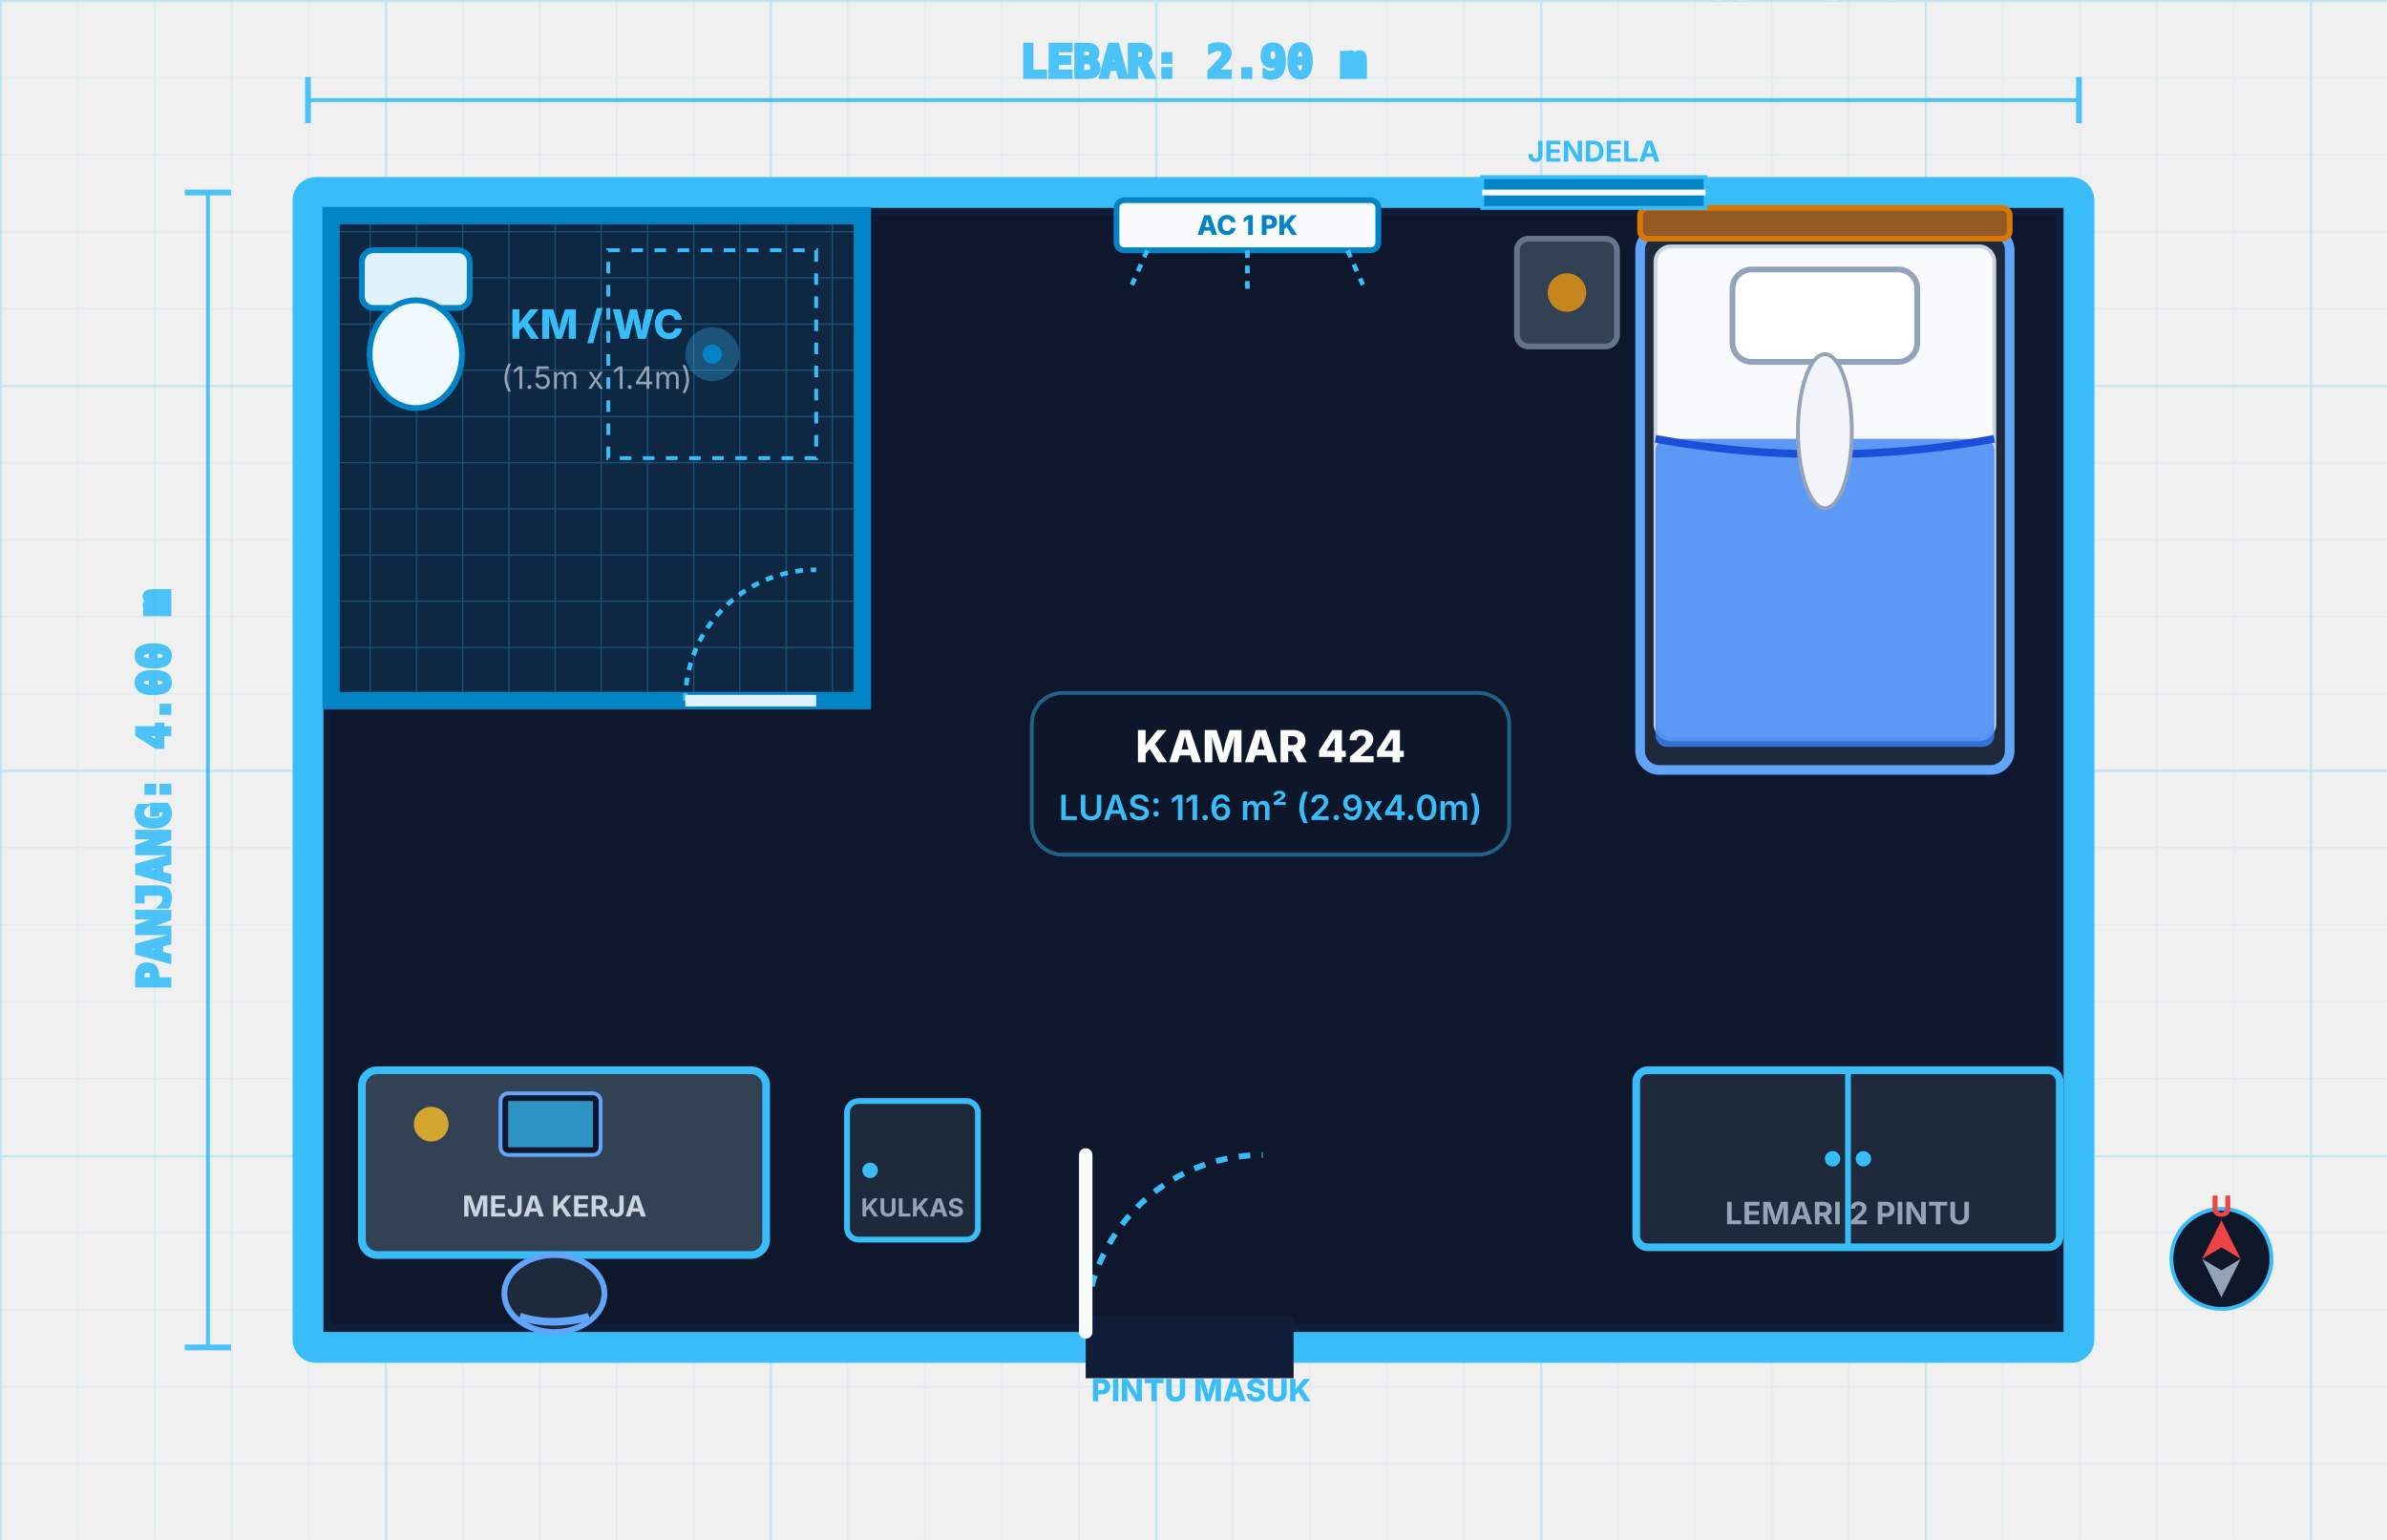
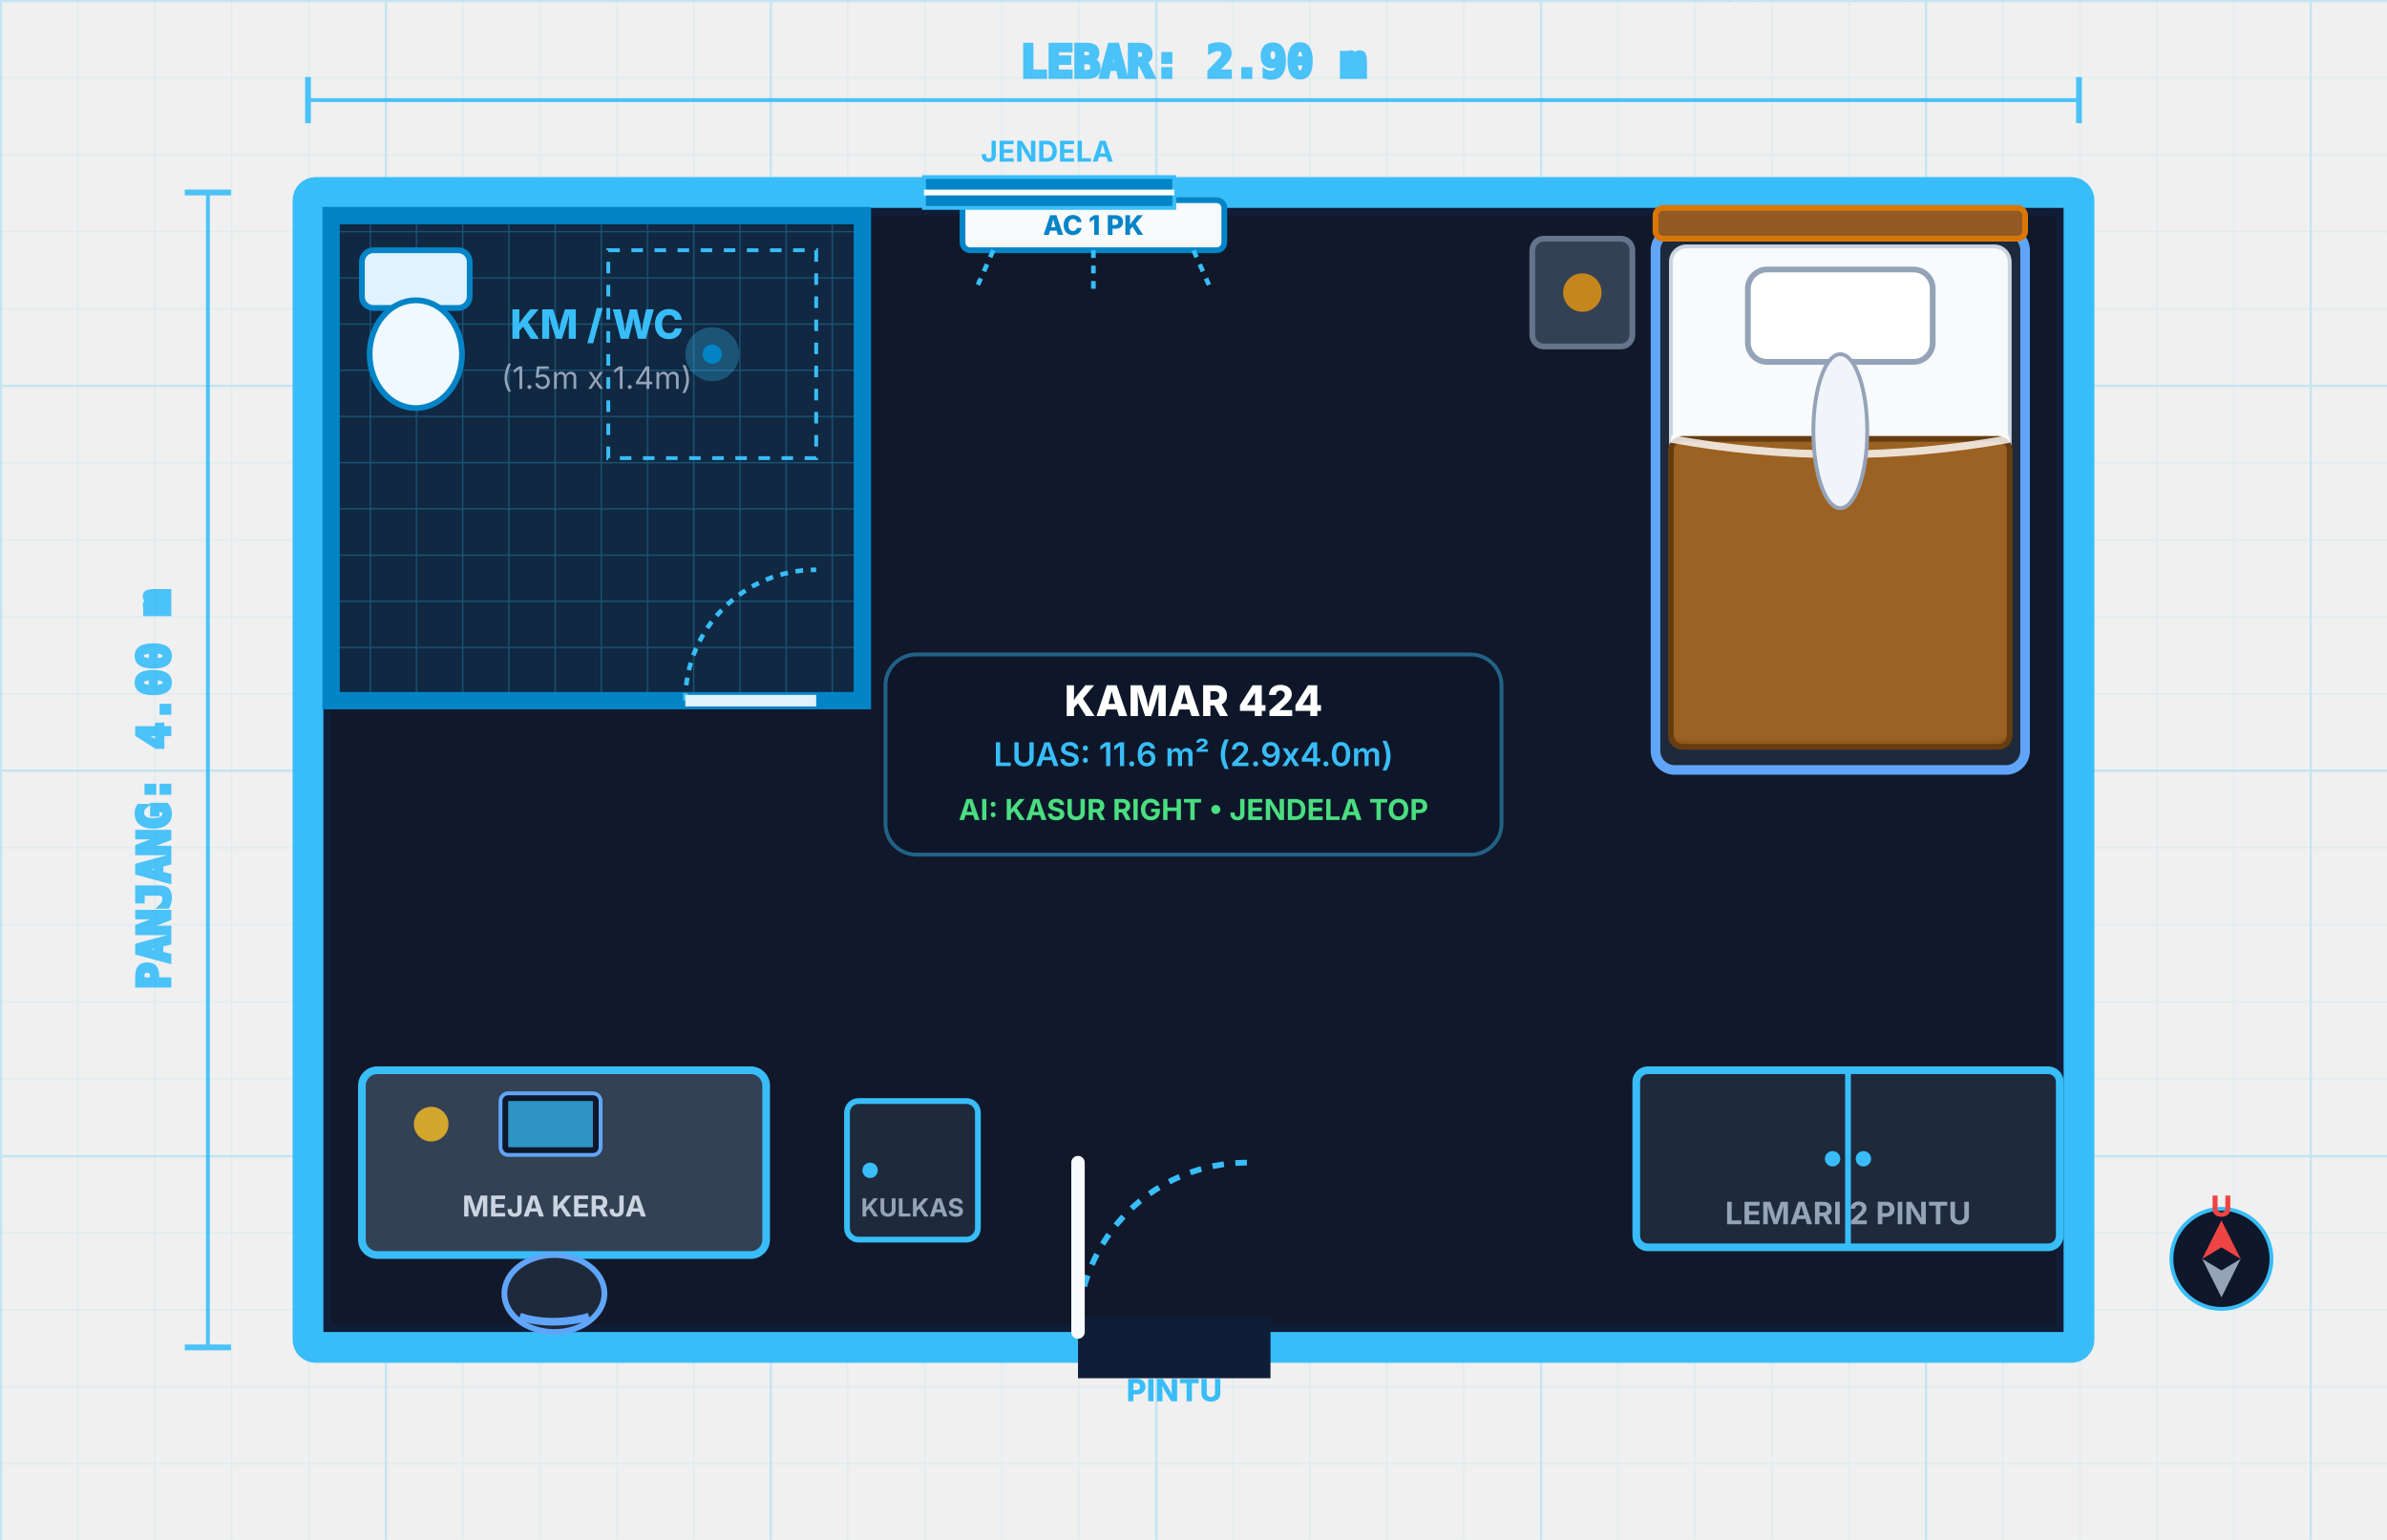
<svg xmlns="http://www.w3.org/2000/svg" viewBox="0 0 620 400" width="100%" height="100%" style="background:#0b1329; border-radius:12px; font-family:'Inter',system-ui,sans-serif;">
  <defs>
    <pattern id="grid_s_174" width="20" height="20" patternUnits="userSpaceOnUse">
      <path d="M 20 0 L 0 0 0 20" fill="none" stroke="rgba(56, 189, 248, 0.08)" stroke-width="0.8" />
    </pattern>
    <pattern id="grid_m_174" width="100" height="100" patternUnits="userSpaceOnUse">
      <path d="M 100 0 L 0 0 0 100" fill="none" stroke="rgba(56, 189, 248, 0.18)" stroke-width="1.2" />
    </pattern>
    <pattern id="tile_174" width="12" height="12" patternUnits="userSpaceOnUse">
      <rect width="12" height="12" fill="rgba(14, 165, 233, 0.12)" />
      <path d="M 12 0 L 0 0 0 12" fill="none" stroke="rgba(56, 189, 248, 0.28)" stroke-width="0.7" />
    </pattern>
  </defs>
  <rect width="620" height="400" fill="url(#grid_s_174)" />
  <rect width="620" height="400" fill="url(#grid_m_174)" />
  <g stroke="#38bdf8" stroke-width="1" opacity="0.9">
    <line x1="80" y1="26" x2="540" y2="26" />
    <line x1="80" y1="20" x2="80" y2="32" stroke-width="1.5" />
    <line x1="540" y1="20" x2="540" y2="32" stroke-width="1.5" />
    <text x="310" y="20" fill="#38bdf8" font-size="11.5" font-weight="700" text-anchor="middle" font-family="monospace">
      LEBAR: 2.90 m
    </text>
  </g>
  <g stroke="#38bdf8" stroke-width="1" opacity="0.9">
    <line x1="54" y1="50" x2="54" y2="350" />
    <line x1="48" y1="50" x2="60" y2="50" stroke-width="1.5" />
    <line x1="48" y1="350" x2="60" y2="350" stroke-width="1.5" />
    <text x="44" y="205" fill="#38bdf8" font-size="11.5" font-weight="700" text-anchor="middle" font-family="monospace" transform="rotate(-90 44 205)">
      PANJANG: 4.00 m
    </text>
  </g>
  <rect x="80" y="50" width="460" height="300" fill="#0f1d38" stroke="#38bdf8" stroke-width="8" rx="2" />
-   <rect x="86" y="56" width="448" height="288" fill="rgba(15, 23, 42, 0.88)" />
+   <rect x="86" y="56" width="448" height="288" fill="#391304" opacity="0.22" />
+   <rect x="86" y="56" width="448" height="288" fill="rgba(15, 23, 42, 0.75)" />
  <g>
    <rect x="86" y="56" width="138" height="126" fill="url(#tile_174)" stroke="#0284c7" stroke-width="4.5" />
    <text x="155" y="88" fill="#38bdf8" font-size="10.5" font-weight="800" text-anchor="middle">KM / WC</text>
    <text x="155" y="101" fill="#94a3b8" font-size="8" text-anchor="middle">(1.5m x 1.4m)</text>
    <rect x="94" y="65" width="28" height="15" rx="3" fill="#e0f2fe" stroke="#0284c7" stroke-width="1.5" />
    <ellipse cx="108" cy="92" rx="12" ry="14" fill="#f0f9ff" stroke="#0284c7" stroke-width="1.5" />
    <rect x="158" y="65" width="54" height="54" fill="none" stroke="#38bdf8" stroke-width="1" stroke-dasharray="3 3" />
    <circle cx="185" cy="92" r="7" fill="#38bdf8" opacity="0.3" />
    <circle cx="185" cy="92" r="2.5" fill="#0284c7" />
    <path d="M 178 182 A 34 34 0 0 1 212 148" fill="none" stroke="#38bdf8" stroke-width="1.2" stroke-dasharray="2 2" />
    <line x1="178" y1="182" x2="212" y2="182" stroke="#e0f2fe" stroke-width="3" />
  </g>
  <g>
-     <rect x="426" y="60" width="96" height="140" rx="5" fill="#1e293b" stroke="#60a5fa" stroke-width="2.5" />
-     <rect x="426" y="54" width="96" height="8" rx="2" fill="#935a26" stroke="#d97706" stroke-width="1.5" />
-     <rect x="430" y="64" width="88" height="128" rx="4" fill="#f8fafc" stroke="#cbd5e1" stroke-width="1" />
-     <rect x="430" y="114" width="88" height="80" rx="3" fill="#3b82f6" opacity="0.82" />
-     <path d="M 430 114 Q 474.0 122 518 114" fill="none" stroke="#1d4ed8" stroke-width="2" />
-     <rect x="450.0" y="70" width="48" height="24" rx="5" fill="#ffffff" stroke="#94a3b8" stroke-width="1.5" />
-     <ellipse cx="474.0" cy="112" rx="7" ry="20" fill="#f1f5f9" stroke="#94a3b8" stroke-width="1" />
-     <text x="474.0" cy="160" fill="#ffffff" font-size="8.5" font-weight="800" text-anchor="middle">SUPER SINGLE</text>
+     <rect x="430" y="60" width="96" height="140" rx="5" fill="#1e293b" stroke="#60a5fa" stroke-width="2.5" />
+     <rect x="430" y="54" width="96" height="8" rx="2" fill="#935a26" stroke="#d97706" stroke-width="1.5" />
+     <rect x="434" y="64" width="88" height="128" rx="4" fill="#f8fafc" stroke="#cbd5e1" stroke-width="1" />
+     <rect x="434" y="114" width="88" height="80" rx="3" fill="#975b19" stroke="#663d11" stroke-width="1.5" fill-opacity="0.95" />
+     <path d="M 434 114 Q 478.0 122 522 114" fill="none" stroke="#ffffff" stroke-width="2" opacity="0.8" />
+     <rect x="454.0" y="70" width="48" height="24" rx="5" fill="#ffffff" stroke="#94a3b8" stroke-width="1.5" />
+     <ellipse cx="478.0" cy="112" rx="7" ry="20" fill="#f1f5f9" stroke="#94a3b8" stroke-width="1" />
+     <text x="478.0" cy="160" fill="#ffffff" font-size="8.5" font-weight="800" text-anchor="middle">SUPER SINGLE</text>
  </g>
-   <rect x="394" y="62" width="26" height="28" rx="3" fill="#334155" stroke="#64748b" stroke-width="1.5" />
-   <circle cx="407" cy="76" r="5" fill="#f59e0b" opacity="0.75" />
+   <rect x="398" y="62" width="26" height="28" rx="3" fill="#334155" stroke="#64748b" stroke-width="1.5" />
+   <circle cx="411" cy="76" r="5" fill="#f59e0b" opacity="0.75" />
  <g>
    <rect x="425" y="278" width="110" height="46" rx="3" fill="#1e293b" stroke="#38bdf8" stroke-width="2" />
    <line x1="480" y1="278" x2="480" y2="324" stroke="#38bdf8" stroke-width="1.5" />
    <circle cx="476" cy="301" r="2" fill="#38bdf8" />
    <circle cx="484" cy="301" r="2" fill="#38bdf8" />
    <text x="480" y="318" fill="#94a3b8" font-size="8" font-weight="700" text-anchor="middle">LEMARI 2 PINTU</text>
  </g>
  <g>
    <rect x="94" y="278" width="105" height="48" rx="4" fill="#334155" stroke="#38bdf8" stroke-width="2" />
    <rect x="130" y="284" width="26" height="16" rx="2" fill="#0f172a" stroke="#60a5fa" stroke-width="1" />
    <rect x="132" y="286" width="22" height="12" fill="#38bdf8" opacity="0.75" />
    <circle cx="112" cy="292" r="4.5" fill="#fbbf24" opacity="0.8" />
    <ellipse cx="144" cy="336" rx="13" ry="10" fill="#1e293b" stroke="#60a5fa" stroke-width="1.5" />
    <path d="M 135 342 C 144 345 153 342 153 342" stroke="#60a5fa" stroke-width="2" fill="none" />
    <text x="144" y="316" fill="#cbd5e1" font-size="7.5" font-weight="700" text-anchor="middle">MEJA KERJA</text>
  </g>
  <g>
-     <rect x="290" y="52" width="68" height="13" rx="2" fill="#f8fafc" stroke="#0284c7" stroke-width="1.5" />
-     <path d="M 298 65 L 294 74" stroke="#38bdf8" stroke-width="1.2" stroke-dasharray="2 2" />
-     <path d="M 324 65 L 324 76" stroke="#38bdf8" stroke-width="1.2" stroke-dasharray="2 2" />
-     <path d="M 350 65 L 354 74" stroke="#38bdf8" stroke-width="1.2" stroke-dasharray="2 2" />
-     <text x="324" y="61" fill="#0284c7" font-size="7" font-weight="800" text-anchor="middle">AC 1 PK</text>
+     <rect x="250" y="52" width="68" height="13" rx="2" fill="#f8fafc" stroke="#0284c7" stroke-width="1.5" />
+     <path d="M 258 65 L 254 74" stroke="#38bdf8" stroke-width="1.2" stroke-dasharray="2 2" />
+     <path d="M 284 65 L 284 76" stroke="#38bdf8" stroke-width="1.2" stroke-dasharray="2 2" />
+     <path d="M 310 65 L 314 74" stroke="#38bdf8" stroke-width="1.2" stroke-dasharray="2 2" />
+     <text x="284" y="61" fill="#0284c7" font-size="7" font-weight="800" text-anchor="middle">AC 1 PK</text>
  </g>
  <g>
    <rect x="220" y="286" width="34" height="36" rx="3" fill="#1e293b" stroke="#38bdf8" stroke-width="1.5" />
    <circle cx="226" cy="304" r="2" fill="#38bdf8" />
    <text x="237" y="316" fill="#94a3b8" font-size="6.5" font-weight="700" text-anchor="middle">KULKAS</text>
  </g>
  <g>
-     <rect x="385" y="46" width="58" height="8" fill="#0284c7" stroke="#38bdf8" stroke-width="1" />
-     <line x1="385" y1="50" x2="443" y2="50" stroke="#ffffff" stroke-width="1.5" />
-     <text x="414" y="42" fill="#38bdf8" font-size="7.5" font-weight="700" text-anchor="middle">JENDELA</text>
+     <rect x="240" y="46" width="65" height="8" fill="#0284c7" stroke="#38bdf8" stroke-width="1" />
+     <line x1="240" y1="50" x2="305" y2="50" stroke="#ffffff" stroke-width="1.5" />
+     <text x="272" y="42" fill="#38bdf8" font-size="7.5" font-weight="700" text-anchor="middle">JENDELA</text>
  </g>
  <g>
-     <rect x="282" y="342" width="54" height="16" fill="#0f1d38" />
-     <path d="M 282 346 A 46 46 0 0 1 328 300" fill="none" stroke="#38bdf8" stroke-width="1.5" stroke-dasharray="3 3" />
-     <line x1="282" y1="346" x2="282" y2="300" stroke="#f8fafc" stroke-width="3.5" stroke-linecap="round" />
-     <text x="312" y="364" fill="#38bdf8" font-size="8" font-weight="800" text-anchor="middle">PINTU MASUK</text>
+     <rect x="280" y="342" width="50" height="16" fill="#0f1d38" />
+     <path d="M 280 346 A 44 44 0 0 1 324 302" fill="none" stroke="#38bdf8" stroke-width="1.5" stroke-dasharray="3 3" />
+     <line x1="280" y1="346" x2="280" y2="302" stroke="#f8fafc" stroke-width="3.5" stroke-linecap="round" />
+     <text x="305" y="364" fill="#38bdf8" font-size="8" font-weight="800" text-anchor="middle">PINTU</text>
  </g>
  <g>
-     <rect x="268" y="180" width="124" height="42" rx="8" fill="rgba(15, 23, 42, 0.9)" stroke="rgba(56, 189, 248, 0.45)" stroke-width="1" />
-     <text x="330" y="198" fill="#ffffff" font-size="11.5" font-weight="800" text-anchor="middle">KAMAR 424</text>
-     <text x="330" y="213" fill="#38bdf8" font-size="9" font-weight="600" text-anchor="middle">LUAS: 11.6 m² (2.9x4.0m)</text>
+     <rect x="230" y="170" width="160" height="52" rx="8" fill="rgba(15, 23, 42, 0.92)" stroke="rgba(56, 189, 248, 0.45)" stroke-width="1" />
+     <text x="310" y="186" fill="#ffffff" font-size="11" font-weight="800" text-anchor="middle">KAMAR 424</text>
+     <text x="310" y="199" fill="#38bdf8" font-size="8.5" font-weight="600" text-anchor="middle">LUAS: 11.6 m² (2.9x4.0m)</text>
+     <text x="310" y="213" fill="#4ade80" font-size="7.5" font-weight="700" text-anchor="middle">AI: KASUR RIGHT • JENDELA TOP</text>
  </g>
  <g transform="translate(562, 312)">
    <circle cx="15" cy="15" r="13" fill="#0f172a" stroke="#38bdf8" stroke-width="1" />
    <path d="M 15 5 L 20 15 L 15 12 L 10 15 Z" fill="#ef4444" />
    <path d="M 15 25 L 20 15 L 15 18 L 10 15 Z" fill="#94a3b8" />
    <text x="15" y="4" fill="#ef4444" font-size="7.5" font-weight="800" text-anchor="middle">U</text>
  </g>
</svg>
